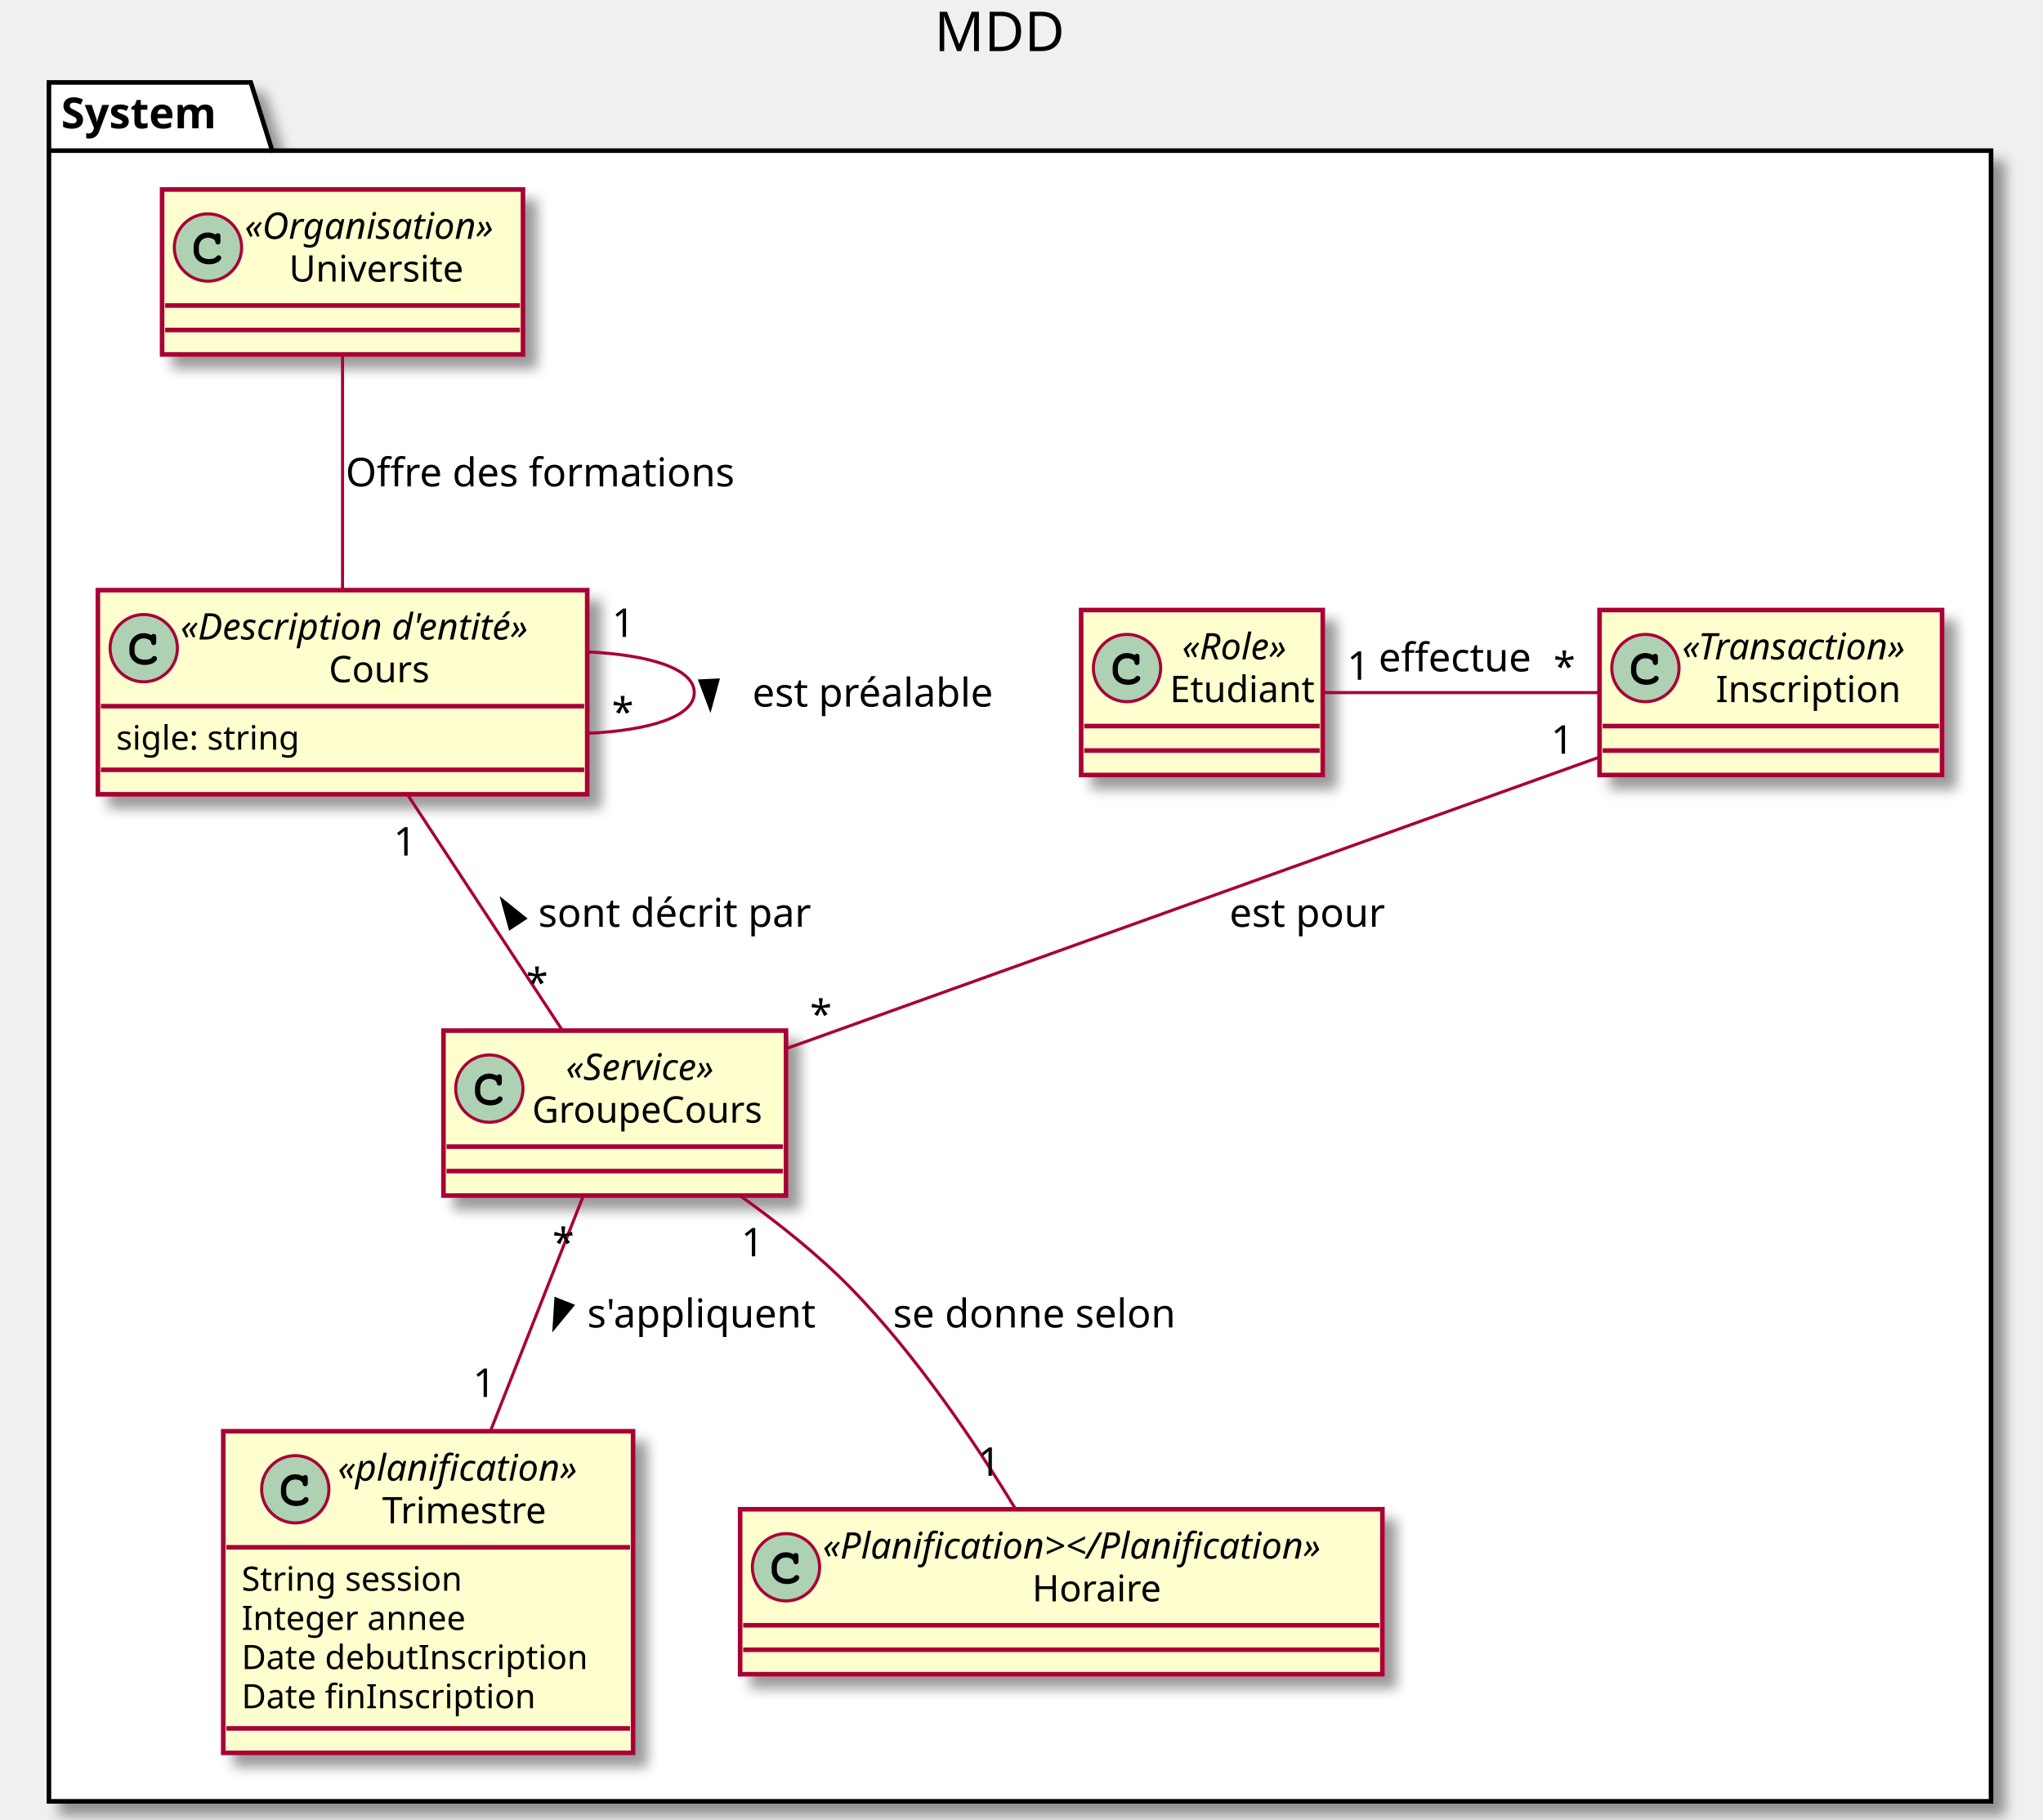
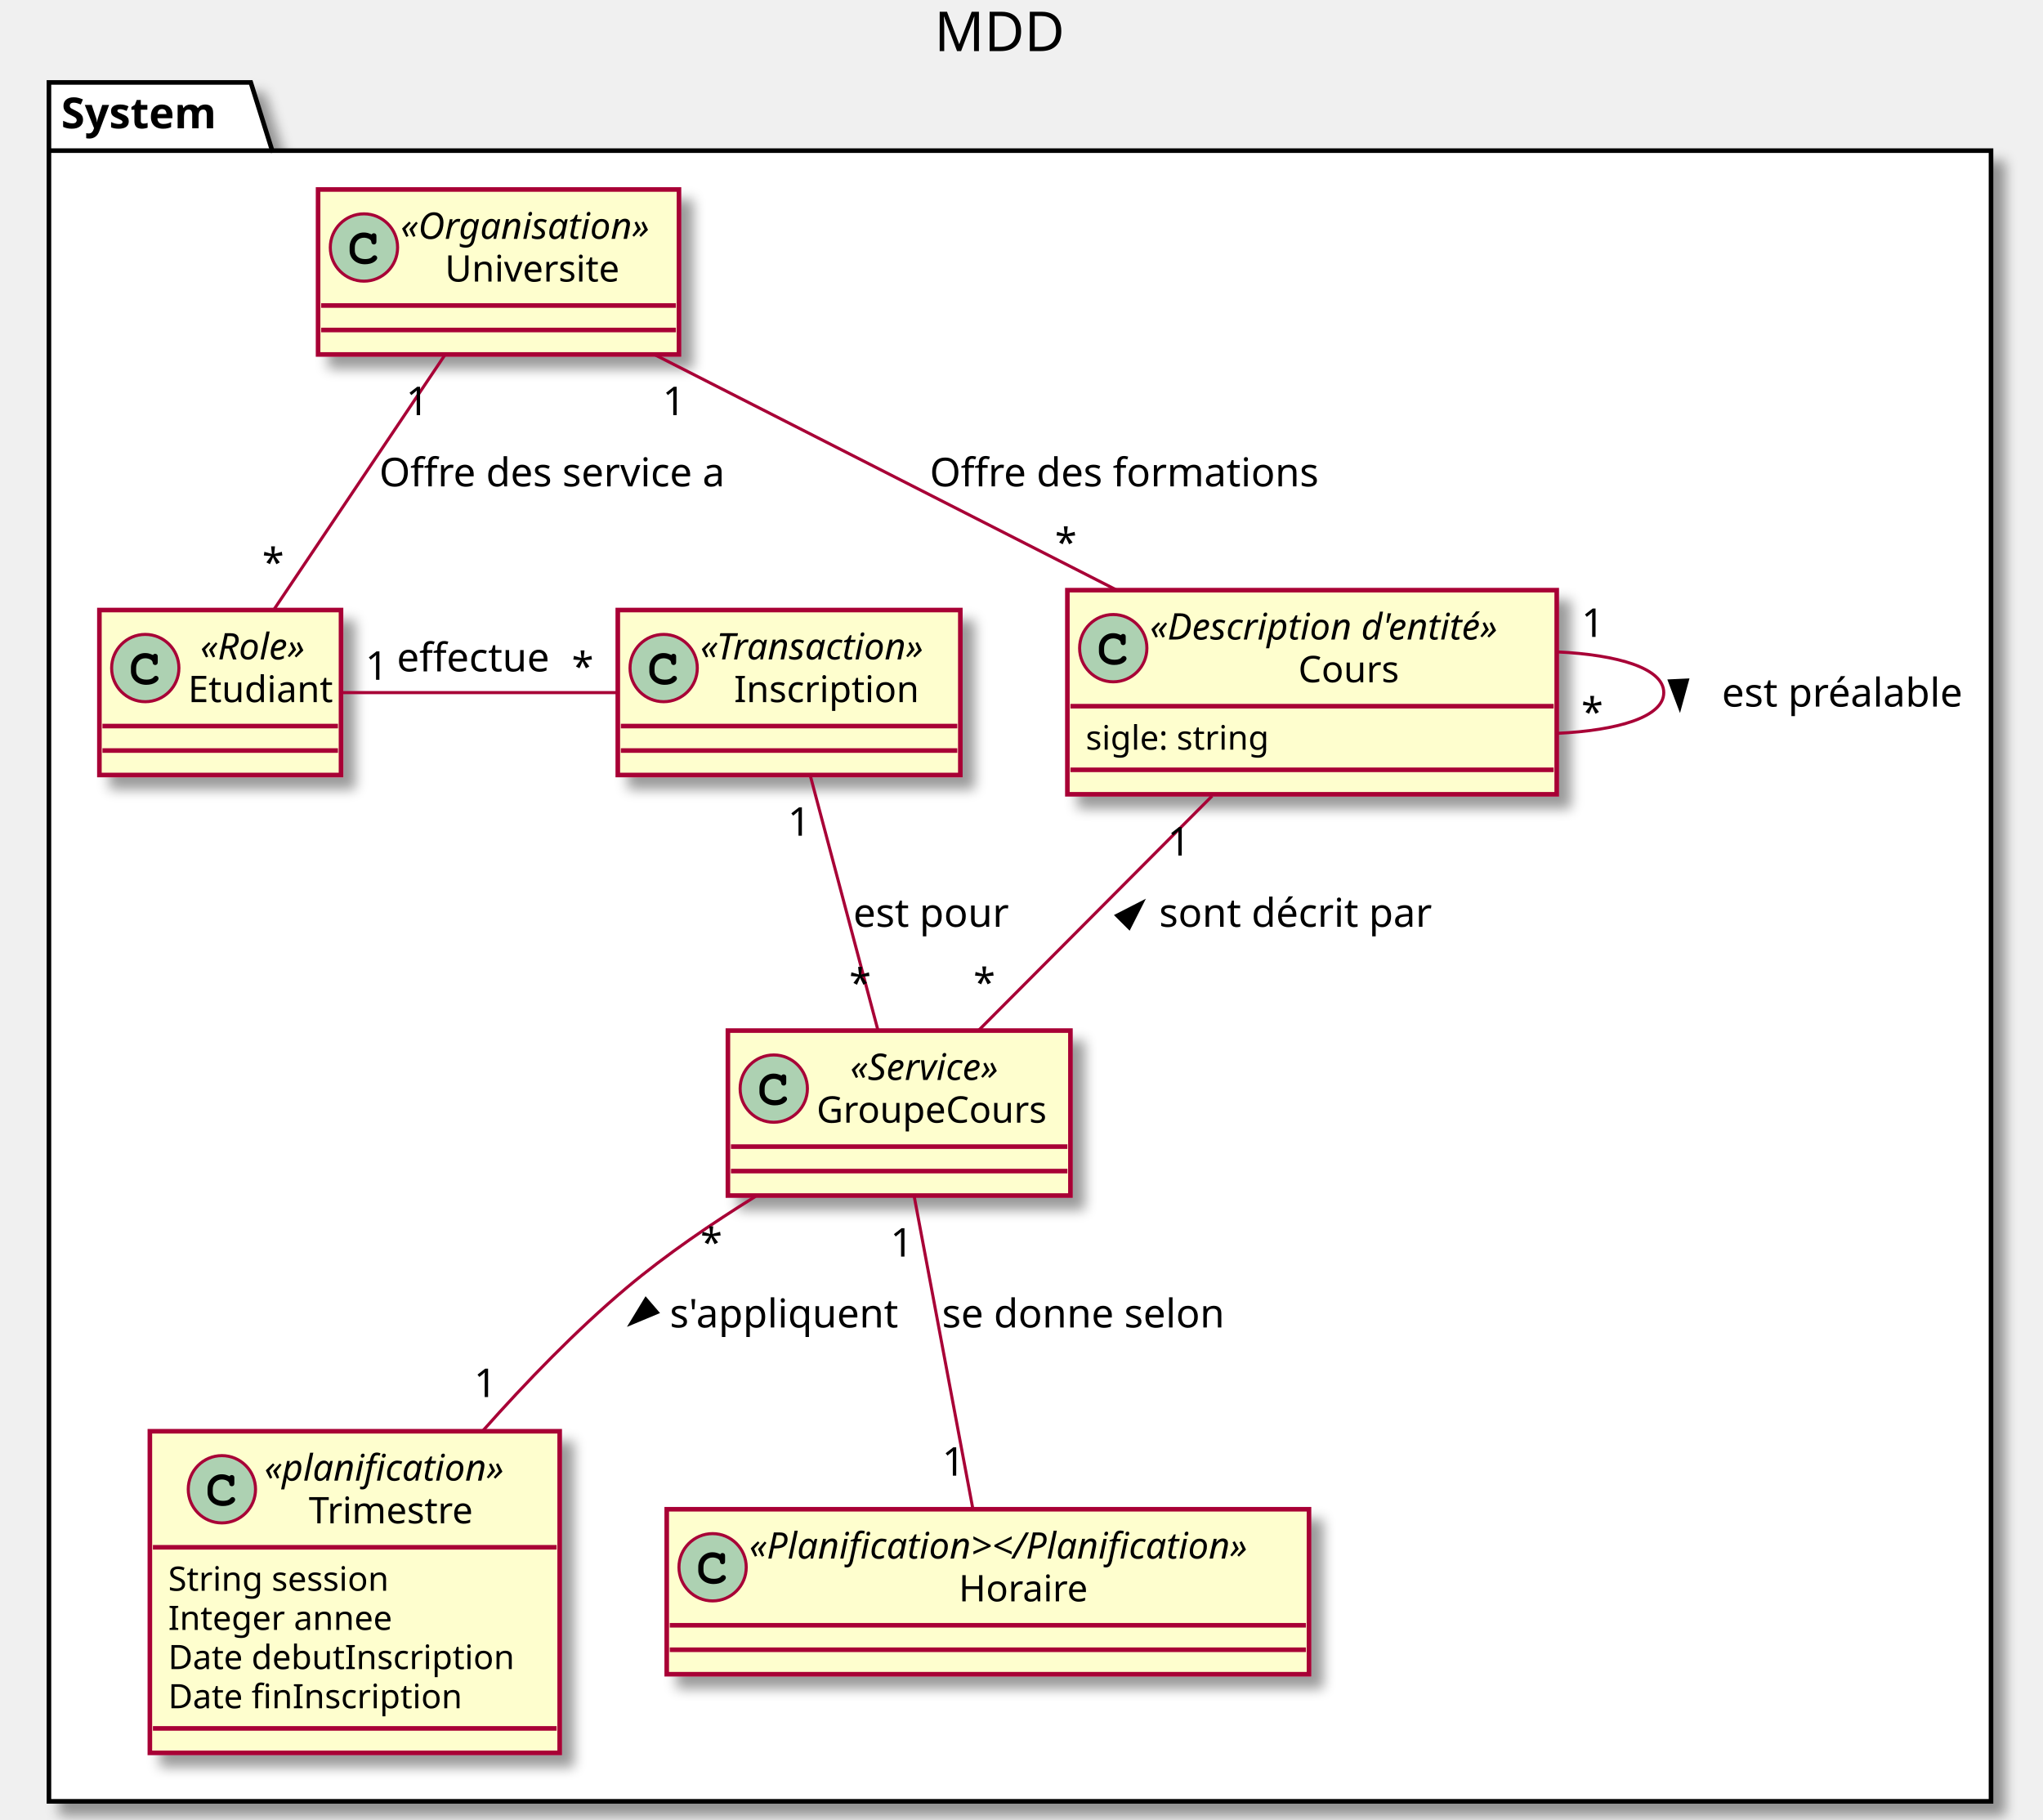
<svg xmlns="http://www.w3.org/2000/svg" contentScriptType="application/ecmascript" contentStyleType="text/css" height="595px" preserveAspectRatio="none" style="width:668px;height:595px;background:#FFFFFF;" version="1.1" viewBox="0 0 668 595" width="668px" zoomAndPan="magnify">
  <defs>
-     <filter height="300%" id="fgzorepagahg9" width="300%" x="-1" y="-1">
+     <filter height="300%" id="f189spph2cynio" width="300%" x="-1" y="-1">
      <feGaussianBlur result="blurOut" stdDeviation="2.0" />
      <feColorMatrix in="blurOut" result="blurOut2" type="matrix" values="0 0 0 0 0 0 0 0 0 0 0 0 0 0 0 0 0 0 .4 0" />
      <feOffset dx="4.0" dy="4.0" in="blurOut2" result="blurOut3" />
      <feBlend in="SourceGraphic" in2="blurOut3" mode="normal" />
    </filter>
  </defs>
  <g>
    <text fill="#000000" font-family="sans-serif" font-size="18" lengthAdjust="spacing" textLength="44" x="305.5" y="16.708">MDD</text>
-     <polygon fill="#FFFFFF" filter="url(#fgzorepagahg9)" points="16,26.953,82,26.953,89,49.25,651,49.25,651,588.953,16,588.953,16,26.953" style="stroke:#000000;stroke-width:1.5;" />
+     <polygon fill="#FFFFFF" filter="url(#f189spph2cynio)" points="16,26.953,82,26.953,89,49.25,651,49.25,651,588.953,16,588.953,16,26.953" style="stroke:#000000;stroke-width:1.5;" />
    <line style="stroke:#000000;stroke-width:1.5;" x1="16" x2="89" y1="49.25" y2="49.25" />
    <text fill="#000000" font-family="sans-serif" font-size="14" font-weight="bold" lengthAdjust="spacing" textLength="60" x="20" y="41.948">System</text>
-     <rect codeLine="6" fill="#FEFECE" filter="url(#fgzorepagahg9)" height="53.938" id="Universite" style="stroke:#A80036;stroke-width:1.5;" width="118" x="53" y="61.953" />
-     <ellipse cx="68" cy="80.922" fill="#ADD1B2" rx="11" ry="11" style="stroke:#A80036;stroke-width:1.0;" />
-     <path d="M70.344,76.594 C69.406,76.156 68.812,76.016 67.938,76.016 C65.312,76.016 63.312,78.094 63.312,80.812 L63.312,81.938 C63.312,84.516 65.422,86.406 68.312,86.406 C69.531,86.406 70.688,86.109 71.438,85.562 C72.016,85.156 72.344,84.703 72.344,84.312 C72.344,83.859 71.953,83.469 71.484,83.469 C71.266,83.469 71.062,83.547 70.875,83.734 C70.422,84.219 70.422,84.219 70.234,84.312 C69.812,84.578 69.125,84.703 68.359,84.703 C66.312,84.703 65.016,83.609 65.016,81.906 L65.016,80.812 C65.016,79.031 66.266,77.719 68,77.719 C68.578,77.719 69.188,77.875 69.656,78.125 C70.141,78.406 70.312,78.625 70.406,79.031 C70.469,79.438 70.5,79.562 70.641,79.688 C70.781,79.828 71.016,79.938 71.234,79.938 C71.5,79.938 71.766,79.797 71.938,79.578 C72.047,79.422 72.078,79.234 72.078,78.812 L72.078,77.391 C72.078,76.953 72.062,76.828 71.969,76.672 C71.812,76.406 71.531,76.266 71.234,76.266 C70.938,76.266 70.734,76.359 70.516,76.672 L70.344,76.594 Z " fill="#000000" />
-     <text fill="#000000" font-family="sans-serif" font-size="12" font-style="italic" lengthAdjust="spacing" textLength="90" x="80" y="78.092">«Organisation»</text>
-     <text fill="#000000" font-family="sans-serif" font-size="12" lengthAdjust="spacing" textLength="61" x="94.5" y="92.061">Universite</text>
-     <line style="stroke:#A80036;stroke-width:1.5;" x1="54" x2="170" y1="99.891" y2="99.891" />
-     <line style="stroke:#A80036;stroke-width:1.5;" x1="54" x2="170" y1="107.891" y2="107.891" />
-     <rect codeLine="7" fill="#FEFECE" filter="url(#fgzorepagahg9)" height="53.938" id="Etudiant" style="stroke:#A80036;stroke-width:1.5;" width="79" x="353.5" y="199.453" />
-     <ellipse cx="368.5" cy="218.422" fill="#ADD1B2" rx="11" ry="11" style="stroke:#A80036;stroke-width:1.0;" />
-     <path d="M370.844,214.094 C369.906,213.656 369.312,213.516 368.438,213.516 C365.812,213.516 363.812,215.594 363.812,218.312 L363.812,219.438 C363.812,222.016 365.922,223.906 368.812,223.906 C370.031,223.906 371.188,223.609 371.938,223.062 C372.516,222.656 372.844,222.203 372.844,221.812 C372.844,221.359 372.453,220.969 371.984,220.969 C371.766,220.969 371.562,221.047 371.375,221.234 C370.922,221.719 370.922,221.719 370.734,221.812 C370.312,222.078 369.625,222.203 368.859,222.203 C366.812,222.203 365.516,221.109 365.516,219.406 L365.516,218.312 C365.516,216.531 366.766,215.219 368.5,215.219 C369.078,215.219 369.688,215.375 370.156,215.625 C370.641,215.906 370.812,216.125 370.906,216.531 C370.969,216.938 371,217.062 371.141,217.188 C371.281,217.328 371.516,217.438 371.734,217.438 C372,217.438 372.266,217.297 372.438,217.078 C372.547,216.922 372.578,216.734 372.578,216.312 L372.578,214.891 C372.578,214.453 372.562,214.328 372.469,214.172 C372.312,213.906 372.031,213.766 371.734,213.766 C371.438,213.766 371.234,213.859 371.016,214.172 L370.844,214.094 Z " fill="#000000" />
-     <text fill="#000000" font-family="sans-serif" font-size="12" font-style="italic" lengthAdjust="spacing" textLength="39" x="386.5" y="215.592">«Role»</text>
-     <text fill="#000000" font-family="sans-serif" font-size="12" lengthAdjust="spacing" textLength="47" x="382.5" y="229.56">Etudiant</text>
-     <line style="stroke:#A80036;stroke-width:1.5;" x1="354.5" x2="431.5" y1="237.391" y2="237.391" />
-     <line style="stroke:#A80036;stroke-width:1.5;" x1="354.5" x2="431.5" y1="245.391" y2="245.391" />
-     <rect codeLine="8" fill="#FEFECE" filter="url(#fgzorepagahg9)" height="53.938" id="Inscription" style="stroke:#A80036;stroke-width:1.5;" width="112" x="523" y="199.453" />
-     <ellipse cx="538" cy="218.422" fill="#ADD1B2" rx="11" ry="11" style="stroke:#A80036;stroke-width:1.0;" />
-     <path d="M540.344,214.094 C539.406,213.656 538.812,213.516 537.938,213.516 C535.312,213.516 533.312,215.594 533.312,218.312 L533.312,219.438 C533.312,222.016 535.422,223.906 538.312,223.906 C539.531,223.906 540.688,223.609 541.438,223.062 C542.016,222.656 542.344,222.203 542.344,221.812 C542.344,221.359 541.953,220.969 541.484,220.969 C541.266,220.969 541.062,221.047 540.875,221.234 C540.422,221.719 540.422,221.719 540.234,221.812 C539.812,222.078 539.125,222.203 538.359,222.203 C536.312,222.203 535.016,221.109 535.016,219.406 L535.016,218.312 C535.016,216.531 536.266,215.219 538,215.219 C538.578,215.219 539.188,215.375 539.656,215.625 C540.141,215.906 540.312,216.125 540.406,216.531 C540.469,216.938 540.5,217.062 540.641,217.188 C540.781,217.328 541.016,217.438 541.234,217.438 C541.5,217.438 541.766,217.297 541.938,217.078 C542.047,216.922 542.078,216.734 542.078,216.312 L542.078,214.891 C542.078,214.453 542.062,214.328 541.969,214.172 C541.812,213.906 541.531,213.766 541.234,213.766 C540.938,213.766 540.734,213.859 540.516,214.172 L540.344,214.094 Z " fill="#000000" />
-     <text fill="#000000" font-family="sans-serif" font-size="12" font-style="italic" lengthAdjust="spacing" textLength="84" x="550" y="215.592">«Transaction»</text>
-     <text fill="#000000" font-family="sans-serif" font-size="12" lengthAdjust="spacing" textLength="62" x="561" y="229.56">Inscription</text>
-     <line style="stroke:#A80036;stroke-width:1.5;" x1="524" x2="634" y1="237.391" y2="237.391" />
-     <line style="stroke:#A80036;stroke-width:1.5;" x1="524" x2="634" y1="245.391" y2="245.391" />
-     <rect codeLine="9" fill="#FEFECE" filter="url(#fgzorepagahg9)" height="66.742" id="Cours" style="stroke:#A80036;stroke-width:1.5;" width="160" x="32" y="192.953" />
-     <ellipse cx="47" cy="211.922" fill="#ADD1B2" rx="11" ry="11" style="stroke:#A80036;stroke-width:1.0;" />
-     <path d="M49.344,207.594 C48.406,207.156 47.812,207.016 46.938,207.016 C44.312,207.016 42.312,209.094 42.312,211.812 L42.312,212.938 C42.312,215.516 44.422,217.406 47.312,217.406 C48.531,217.406 49.688,217.109 50.438,216.562 C51.016,216.156 51.344,215.703 51.344,215.312 C51.344,214.859 50.953,214.469 50.484,214.469 C50.266,214.469 50.062,214.547 49.875,214.734 C49.422,215.219 49.422,215.219 49.234,215.312 C48.812,215.578 48.125,215.703 47.359,215.703 C45.312,215.703 44.016,214.609 44.016,212.906 L44.016,211.812 C44.016,210.031 45.266,208.719 47,208.719 C47.578,208.719 48.188,208.875 48.656,209.125 C49.141,209.406 49.312,209.625 49.406,210.031 C49.469,210.438 49.5,210.562 49.641,210.688 C49.781,210.828 50.016,210.938 50.234,210.938 C50.5,210.938 50.766,210.797 50.938,210.578 C51.047,210.422 51.078,210.234 51.078,209.812 L51.078,208.391 C51.078,207.953 51.062,207.828 50.969,207.672 C50.812,207.406 50.531,207.266 50.234,207.266 C49.938,207.266 49.734,207.359 49.516,207.672 L49.344,207.594 Z " fill="#000000" />
-     <text fill="#000000" font-family="sans-serif" font-size="12" font-style="italic" lengthAdjust="spacing" textLength="132" x="59" y="209.092">«Description d'entité»</text>
-     <text fill="#000000" font-family="sans-serif" font-size="12" lengthAdjust="spacing" textLength="35" x="107.5" y="223.06">Cours</text>
-     <line style="stroke:#A80036;stroke-width:1.5;" x1="33" x2="191" y1="230.891" y2="230.891" />
-     <text fill="#000000" font-family="sans-serif" font-size="11" lengthAdjust="spacing" textLength="65" x="38" y="245.101">sigle: string</text>
-     <line style="stroke:#A80036;stroke-width:1.5;" x1="33" x2="191" y1="251.695" y2="251.695" />
-     <rect codeLine="12" fill="#FEFECE" filter="url(#fgzorepagahg9)" height="105.156" id="Trimestre" style="stroke:#A80036;stroke-width:1.5;" width="134" x="73" y="467.953" />
-     <ellipse cx="96.55" cy="486.922" fill="#ADD1B2" rx="11" ry="11" style="stroke:#A80036;stroke-width:1.0;" />
-     <path d="M98.894,482.594 C97.956,482.156 97.362,482.016 96.487,482.016 C93.862,482.016 91.862,484.094 91.862,486.812 L91.862,487.938 C91.862,490.516 93.972,492.406 96.862,492.406 C98.081,492.406 99.237,492.109 99.987,491.562 C100.566,491.156 100.894,490.703 100.894,490.312 C100.894,489.859 100.503,489.469 100.034,489.469 C99.816,489.469 99.612,489.547 99.425,489.734 C98.972,490.219 98.972,490.219 98.784,490.312 C98.362,490.578 97.675,490.703 96.909,490.703 C94.862,490.703 93.566,489.609 93.566,487.906 L93.566,486.812 C93.566,485.031 94.816,483.719 96.55,483.719 C97.128,483.719 97.737,483.875 98.206,484.125 C98.691,484.406 98.862,484.625 98.956,485.031 C99.019,485.438 99.05,485.562 99.191,485.688 C99.331,485.828 99.566,485.938 99.784,485.938 C100.05,485.938 100.316,485.797 100.487,485.578 C100.597,485.422 100.628,485.234 100.628,484.812 L100.628,483.391 C100.628,482.953 100.612,482.828 100.519,482.672 C100.362,482.406 100.081,482.266 99.784,482.266 C99.487,482.266 99.284,482.359 99.066,482.672 L98.894,482.594 Z " fill="#000000" />
-     <text fill="#000000" font-family="sans-serif" font-size="12" font-style="italic" lengthAdjust="spacing" textLength="87" x="110.45" y="484.092">«planification»</text>
-     <text fill="#000000" font-family="sans-serif" font-size="12" lengthAdjust="spacing" textLength="58" x="124.95" y="498.06">Trimestre</text>
-     <line style="stroke:#A80036;stroke-width:1.5;" x1="74" x2="206" y1="505.891" y2="505.891" />
-     <text fill="#000000" font-family="sans-serif" font-size="11" lengthAdjust="spacing" textLength="80" x="79" y="520.101">String session</text>
-     <text fill="#000000" font-family="sans-serif" font-size="11" lengthAdjust="spacing" textLength="82" x="79" y="532.906">Integer annee</text>
-     <text fill="#000000" font-family="sans-serif" font-size="11" lengthAdjust="spacing" textLength="122" x="79" y="545.71">Date debutInscription</text>
-     <text fill="#000000" font-family="sans-serif" font-size="11" lengthAdjust="spacing" textLength="103" x="79" y="558.515">Date finInscription</text>
-     <line style="stroke:#A80036;stroke-width:1.5;" x1="74" x2="206" y1="565.109" y2="565.109" />
-     <rect codeLine="18" fill="#FEFECE" filter="url(#fgzorepagahg9)" height="53.938" id="GroupeCours" style="stroke:#A80036;stroke-width:1.5;" width="112" x="145" y="336.953" />
-     <ellipse cx="160" cy="355.922" fill="#ADD1B2" rx="11" ry="11" style="stroke:#A80036;stroke-width:1.0;" />
-     <path d="M162.344,351.594 C161.406,351.156 160.812,351.016 159.938,351.016 C157.312,351.016 155.312,353.094 155.312,355.812 L155.312,356.938 C155.312,359.516 157.422,361.406 160.312,361.406 C161.531,361.406 162.688,361.109 163.438,360.562 C164.016,360.156 164.344,359.703 164.344,359.312 C164.344,358.859 163.953,358.469 163.484,358.469 C163.266,358.469 163.062,358.547 162.875,358.734 C162.422,359.219 162.422,359.219 162.234,359.312 C161.812,359.578 161.125,359.703 160.359,359.703 C158.312,359.703 157.016,358.609 157.016,356.906 L157.016,355.812 C157.016,354.031 158.266,352.719 160,352.719 C160.578,352.719 161.188,352.875 161.656,353.125 C162.141,353.406 162.312,353.625 162.406,354.031 C162.469,354.438 162.5,354.562 162.641,354.688 C162.781,354.828 163.016,354.938 163.234,354.938 C163.5,354.938 163.766,354.797 163.938,354.578 C164.047,354.422 164.078,354.234 164.078,353.812 L164.078,352.391 C164.078,351.953 164.062,351.828 163.969,351.672 C163.812,351.406 163.531,351.266 163.234,351.266 C162.938,351.266 162.734,351.359 162.516,351.672 L162.344,351.594 Z " fill="#000000" />
-     <text fill="#000000" font-family="sans-serif" font-size="12" font-style="italic" lengthAdjust="spacing" textLength="58" x="185" y="353.092">«Service»</text>
-     <text fill="#000000" font-family="sans-serif" font-size="12" lengthAdjust="spacing" textLength="80" x="174" y="367.06">GroupeCours</text>
-     <line style="stroke:#A80036;stroke-width:1.5;" x1="146" x2="256" y1="374.891" y2="374.891" />
-     <line style="stroke:#A80036;stroke-width:1.5;" x1="146" x2="256" y1="382.891" y2="382.891" />
-     <rect codeLine="19" fill="#FEFECE" filter="url(#fgzorepagahg9)" height="53.938" id="Horaire" style="stroke:#A80036;stroke-width:1.5;" width="210" x="242" y="493.453" />
-     <ellipse cx="257" cy="512.422" fill="#ADD1B2" rx="11" ry="11" style="stroke:#A80036;stroke-width:1.0;" />
-     <path d="M259.344,508.094 C258.406,507.656 257.812,507.516 256.938,507.516 C254.312,507.516 252.312,509.594 252.312,512.312 L252.312,513.438 C252.312,516.016 254.422,517.906 257.312,517.906 C258.531,517.906 259.688,517.609 260.438,517.062 C261.016,516.656 261.344,516.203 261.344,515.812 C261.344,515.359 260.953,514.969 260.484,514.969 C260.266,514.969 260.062,515.047 259.875,515.234 C259.422,515.719 259.422,515.719 259.234,515.812 C258.812,516.078 258.125,516.203 257.359,516.203 C255.312,516.203 254.016,515.109 254.016,513.406 L254.016,512.312 C254.016,510.531 255.266,509.219 257,509.219 C257.578,509.219 258.188,509.375 258.656,509.625 C259.141,509.906 259.312,510.125 259.406,510.531 C259.469,510.938 259.5,511.062 259.641,511.188 C259.781,511.328 260.016,511.438 260.234,511.438 C260.5,511.438 260.766,511.297 260.938,511.078 C261.047,510.922 261.078,510.734 261.078,510.312 L261.078,508.891 C261.078,508.453 261.062,508.328 260.969,508.172 C260.812,507.906 260.531,507.766 260.234,507.766 C259.938,507.766 259.734,507.859 259.516,508.172 L259.344,508.094 Z " fill="#000000" />
-     <text fill="#000000" font-family="sans-serif" font-size="12" font-style="italic" lengthAdjust="spacing" textLength="182" x="269" y="509.592">«Planification&gt;&lt;/Planification»</text>
-     <text fill="#000000" font-family="sans-serif" font-size="12" lengthAdjust="spacing" textLength="45" x="337.5" y="523.561">Horaire</text>
-     <line style="stroke:#A80036;stroke-width:1.5;" x1="243" x2="451" y1="531.391" y2="531.391" />
-     <line style="stroke:#A80036;stroke-width:1.5;" x1="243" x2="451" y1="539.391" y2="539.391" />
-     <path codeLine="20" d="M112,116.079 C112,137.919 112,169.183 112,192.695 " fill="none" id="Universite-Cours" style="stroke:#A80036;stroke-width:1.0;" />
-     <text fill="#000000" font-family="sans-serif" font-size="13" lengthAdjust="spacing" textLength="134" x="113" y="159.02">Offre des formations</text>
-     <path codeLine="21" d="M432.902,226.453 C459.161,226.453 493.913,226.453 522.936,226.453 " fill="none" id="Etudiant-Inscription" style="stroke:#A80036;stroke-width:1.0;" />
-     <text fill="#000000" font-family="sans-serif" font-size="13" lengthAdjust="spacing" textLength="54" x="450.75" y="219.52">effectue</text>
-     <text fill="#000000" font-family="sans-serif" font-size="13" lengthAdjust="spacing" textLength="8" x="440.448" y="222.248">1</text>
-     <text fill="#000000" font-family="sans-serif" font-size="13" lengthAdjust="spacing" textLength="7" x="507.932" y="222.525">*</text>
-     <path codeLine="22" d="M522.818,247.592 C451.35,273.211 328.649,317.195 257.182,342.814 " fill="none" id="Inscription-GroupeCours" style="stroke:#A80036;stroke-width:1.0;" />
-     <text fill="#000000" font-family="sans-serif" font-size="13" lengthAdjust="spacing" textLength="53" x="402" y="303.02">est pour</text>
-     <text fill="#000000" font-family="sans-serif" font-size="13" lengthAdjust="spacing" textLength="8" x="507.107" y="246.419">1</text>
-     <text fill="#000000" font-family="sans-serif" font-size="13" lengthAdjust="spacing" textLength="7" x="264.829" y="336.224">*</text>
-     <path codeLine="23" d="M133.544,260.254 C148.978,283.751 169.484,314.971 183.82,336.797 " fill="none" id="Cours-GroupeCours" style="stroke:#A80036;stroke-width:1.0;" />
-     <polygon fill="#000000" points="164.255,294.34,166.764,303.514,171.677,300.287,164.255,294.34" style="stroke:#000000;stroke-width:1.0;" />
-     <text fill="#000000" font-family="sans-serif" font-size="13" lengthAdjust="spacing" textLength="93" x="176" y="303.02">sont décrit par</text>
-     <text fill="#000000" font-family="sans-serif" font-size="13" lengthAdjust="spacing" textLength="8" x="128.669" y="279.713">1</text>
-     <text fill="#000000" font-family="sans-serif" font-size="13" lengthAdjust="spacing" textLength="7" x="172.038" y="325.872">*</text>
-     <path codeLine="24" d="M242.193,391.098 C254.401,399.822 267.343,410.105 278,420.953 C299.656,442.996 319.334,472.473 332.083,493.422 " fill="none" id="GroupeCours-Horaire" style="stroke:#A80036;stroke-width:1.0;" />
-     <text fill="#000000" font-family="sans-serif" font-size="13" lengthAdjust="spacing" textLength="97" x="292" y="434.02">se donne selon</text>
-     <text fill="#000000" font-family="sans-serif" font-size="13" lengthAdjust="spacing" textLength="8" x="242.329" y="410.765">1</text>
-     <text fill="#000000" font-family="sans-serif" font-size="13" lengthAdjust="spacing" textLength="8" x="319.708" y="482.526">1</text>
-     <path codeLine="25" d="M190.652,391.162 C182.392,412.082 170.563,442.043 160.413,467.75 " fill="none" id="GroupeCours-Trimestre" style="stroke:#A80036;stroke-width:1.0;" />
-     <polygon fill="#000000" points="181.164,434.17,187.219,426.836,181.752,424.678,181.164,434.17" style="stroke:#000000;stroke-width:1.0;" />
-     <text fill="#000000" font-family="sans-serif" font-size="13" lengthAdjust="spacing" textLength="77" x="192" y="434.02">s'appliquent</text>
-     <text fill="#000000" font-family="sans-serif" font-size="13" lengthAdjust="spacing" textLength="7" x="180.623" y="410.843">*</text>
-     <text fill="#000000" font-family="sans-serif" font-size="13" lengthAdjust="spacing" textLength="8" x="154.619" y="456.726">1</text>
-     <path codeLine="26" d="M192.077,213.138 C212.062,214.069 227,218.508 227,226.453 C227,234.398 212.062,238.837 192.077,239.768 " fill="none" id="Cours-Cours" style="stroke:#A80036;stroke-width:1.0;" />
-     <polygon fill="#000000" points="232.233,231.514,234.748,222.342,228.876,222.616,232.233,231.514" style="stroke:#000000;stroke-width:1.0;" />
-     <text fill="#000000" font-family="sans-serif" font-size="13" lengthAdjust="spacing" textLength="83" x="246" y="231.02">est préalable</text>
-     <text fill="#000000" font-family="sans-serif" font-size="13" lengthAdjust="spacing" textLength="8" x="200.091" y="208.24">1</text>
-     <text fill="#000000" font-family="sans-serif" font-size="13" lengthAdjust="spacing" textLength="7" x="200.043" y="237.408">*</text>
+     <rect codeLine="6" fill="#FEFECE" filter="url(#f189spph2cynio)" height="53.938" id="Universite" style="stroke:#A80036;stroke-width:1.5;" width="118" x="104" y="61.953" />
+     <ellipse cx="119" cy="80.922" fill="#ADD1B2" rx="11" ry="11" style="stroke:#A80036;stroke-width:1.0;" />
+     <path d="M121.344,76.594 C120.406,76.156 119.812,76.016 118.938,76.016 C116.312,76.016 114.312,78.094 114.312,80.812 L114.312,81.938 C114.312,84.516 116.422,86.406 119.312,86.406 C120.531,86.406 121.688,86.109 122.438,85.562 C123.016,85.156 123.344,84.703 123.344,84.312 C123.344,83.859 122.953,83.469 122.484,83.469 C122.266,83.469 122.062,83.547 121.875,83.734 C121.422,84.219 121.422,84.219 121.234,84.312 C120.812,84.578 120.125,84.703 119.359,84.703 C117.312,84.703 116.016,83.609 116.016,81.906 L116.016,80.812 C116.016,79.031 117.266,77.719 119,77.719 C119.578,77.719 120.188,77.875 120.656,78.125 C121.141,78.406 121.312,78.625 121.406,79.031 C121.469,79.438 121.5,79.562 121.641,79.688 C121.781,79.828 122.016,79.938 122.234,79.938 C122.5,79.938 122.766,79.797 122.938,79.578 C123.047,79.422 123.078,79.234 123.078,78.812 L123.078,77.391 C123.078,76.953 123.062,76.828 122.969,76.672 C122.812,76.406 122.531,76.266 122.234,76.266 C121.938,76.266 121.734,76.359 121.516,76.672 L121.344,76.594 Z " fill="#000000" />
+     <text fill="#000000" font-family="sans-serif" font-size="12" font-style="italic" lengthAdjust="spacing" textLength="90" x="131" y="78.092">«Organisation»</text>
+     <text fill="#000000" font-family="sans-serif" font-size="12" lengthAdjust="spacing" textLength="61" x="145.5" y="92.061">Universite</text>
+     <line style="stroke:#A80036;stroke-width:1.5;" x1="105" x2="221" y1="99.891" y2="99.891" />
+     <line style="stroke:#A80036;stroke-width:1.5;" x1="105" x2="221" y1="107.891" y2="107.891" />
+     <rect codeLine="7" fill="#FEFECE" filter="url(#f189spph2cynio)" height="53.938" id="Etudiant" style="stroke:#A80036;stroke-width:1.5;" width="79" x="32.5" y="199.453" />
+     <ellipse cx="47.5" cy="218.422" fill="#ADD1B2" rx="11" ry="11" style="stroke:#A80036;stroke-width:1.0;" />
+     <path d="M49.844,214.094 C48.906,213.656 48.312,213.516 47.438,213.516 C44.812,213.516 42.812,215.594 42.812,218.312 L42.812,219.438 C42.812,222.016 44.922,223.906 47.812,223.906 C49.031,223.906 50.188,223.609 50.938,223.062 C51.516,222.656 51.844,222.203 51.844,221.812 C51.844,221.359 51.453,220.969 50.984,220.969 C50.766,220.969 50.562,221.047 50.375,221.234 C49.922,221.719 49.922,221.719 49.734,221.812 C49.312,222.078 48.625,222.203 47.859,222.203 C45.812,222.203 44.516,221.109 44.516,219.406 L44.516,218.312 C44.516,216.531 45.766,215.219 47.5,215.219 C48.078,215.219 48.688,215.375 49.156,215.625 C49.641,215.906 49.812,216.125 49.906,216.531 C49.969,216.938 50,217.062 50.141,217.188 C50.281,217.328 50.516,217.438 50.734,217.438 C51,217.438 51.266,217.297 51.438,217.078 C51.547,216.922 51.578,216.734 51.578,216.312 L51.578,214.891 C51.578,214.453 51.562,214.328 51.469,214.172 C51.312,213.906 51.031,213.766 50.734,213.766 C50.438,213.766 50.234,213.859 50.016,214.172 L49.844,214.094 Z " fill="#000000" />
+     <text fill="#000000" font-family="sans-serif" font-size="12" font-style="italic" lengthAdjust="spacing" textLength="39" x="65.5" y="215.592">«Role»</text>
+     <text fill="#000000" font-family="sans-serif" font-size="12" lengthAdjust="spacing" textLength="47" x="61.5" y="229.56">Etudiant</text>
+     <line style="stroke:#A80036;stroke-width:1.5;" x1="33.5" x2="110.5" y1="237.391" y2="237.391" />
+     <line style="stroke:#A80036;stroke-width:1.5;" x1="33.5" x2="110.5" y1="245.391" y2="245.391" />
+     <rect codeLine="8" fill="#FEFECE" filter="url(#f189spph2cynio)" height="53.938" id="Inscription" style="stroke:#A80036;stroke-width:1.5;" width="112" x="202" y="199.453" />
+     <ellipse cx="217" cy="218.422" fill="#ADD1B2" rx="11" ry="11" style="stroke:#A80036;stroke-width:1.0;" />
+     <path d="M219.344,214.094 C218.406,213.656 217.812,213.516 216.938,213.516 C214.312,213.516 212.312,215.594 212.312,218.312 L212.312,219.438 C212.312,222.016 214.422,223.906 217.312,223.906 C218.531,223.906 219.688,223.609 220.438,223.062 C221.016,222.656 221.344,222.203 221.344,221.812 C221.344,221.359 220.953,220.969 220.484,220.969 C220.266,220.969 220.062,221.047 219.875,221.234 C219.422,221.719 219.422,221.719 219.234,221.812 C218.812,222.078 218.125,222.203 217.359,222.203 C215.312,222.203 214.016,221.109 214.016,219.406 L214.016,218.312 C214.016,216.531 215.266,215.219 217,215.219 C217.578,215.219 218.188,215.375 218.656,215.625 C219.141,215.906 219.312,216.125 219.406,216.531 C219.469,216.938 219.5,217.062 219.641,217.188 C219.781,217.328 220.016,217.438 220.234,217.438 C220.5,217.438 220.766,217.297 220.938,217.078 C221.047,216.922 221.078,216.734 221.078,216.312 L221.078,214.891 C221.078,214.453 221.062,214.328 220.969,214.172 C220.812,213.906 220.531,213.766 220.234,213.766 C219.938,213.766 219.734,213.859 219.516,214.172 L219.344,214.094 Z " fill="#000000" />
+     <text fill="#000000" font-family="sans-serif" font-size="12" font-style="italic" lengthAdjust="spacing" textLength="84" x="229" y="215.592">«Transaction»</text>
+     <text fill="#000000" font-family="sans-serif" font-size="12" lengthAdjust="spacing" textLength="62" x="240" y="229.56">Inscription</text>
+     <line style="stroke:#A80036;stroke-width:1.5;" x1="203" x2="313" y1="237.391" y2="237.391" />
+     <line style="stroke:#A80036;stroke-width:1.5;" x1="203" x2="313" y1="245.391" y2="245.391" />
+     <rect codeLine="9" fill="#FEFECE" filter="url(#f189spph2cynio)" height="66.742" id="Cours" style="stroke:#A80036;stroke-width:1.5;" width="160" x="349" y="192.953" />
+     <ellipse cx="364" cy="211.922" fill="#ADD1B2" rx="11" ry="11" style="stroke:#A80036;stroke-width:1.0;" />
+     <path d="M366.344,207.594 C365.406,207.156 364.812,207.016 363.938,207.016 C361.312,207.016 359.312,209.094 359.312,211.812 L359.312,212.938 C359.312,215.516 361.422,217.406 364.312,217.406 C365.531,217.406 366.688,217.109 367.438,216.562 C368.016,216.156 368.344,215.703 368.344,215.312 C368.344,214.859 367.953,214.469 367.484,214.469 C367.266,214.469 367.062,214.547 366.875,214.734 C366.422,215.219 366.422,215.219 366.234,215.312 C365.812,215.578 365.125,215.703 364.359,215.703 C362.312,215.703 361.016,214.609 361.016,212.906 L361.016,211.812 C361.016,210.031 362.266,208.719 364,208.719 C364.578,208.719 365.188,208.875 365.656,209.125 C366.141,209.406 366.312,209.625 366.406,210.031 C366.469,210.438 366.5,210.562 366.641,210.688 C366.781,210.828 367.016,210.938 367.234,210.938 C367.5,210.938 367.766,210.797 367.938,210.578 C368.047,210.422 368.078,210.234 368.078,209.812 L368.078,208.391 C368.078,207.953 368.062,207.828 367.969,207.672 C367.812,207.406 367.531,207.266 367.234,207.266 C366.938,207.266 366.734,207.359 366.516,207.672 L366.344,207.594 Z " fill="#000000" />
+     <text fill="#000000" font-family="sans-serif" font-size="12" font-style="italic" lengthAdjust="spacing" textLength="132" x="376" y="209.092">«Description d'entité»</text>
+     <text fill="#000000" font-family="sans-serif" font-size="12" lengthAdjust="spacing" textLength="35" x="424.5" y="223.06">Cours</text>
+     <line style="stroke:#A80036;stroke-width:1.5;" x1="350" x2="508" y1="230.891" y2="230.891" />
+     <text fill="#000000" font-family="sans-serif" font-size="11" lengthAdjust="spacing" textLength="65" x="355" y="245.101">sigle: string</text>
+     <line style="stroke:#A80036;stroke-width:1.5;" x1="350" x2="508" y1="251.695" y2="251.695" />
+     <rect codeLine="12" fill="#FEFECE" filter="url(#f189spph2cynio)" height="105.156" id="Trimestre" style="stroke:#A80036;stroke-width:1.5;" width="134" x="49" y="467.953" />
+     <ellipse cx="72.55" cy="486.922" fill="#ADD1B2" rx="11" ry="11" style="stroke:#A80036;stroke-width:1.0;" />
+     <path d="M74.894,482.594 C73.956,482.156 73.362,482.016 72.487,482.016 C69.862,482.016 67.862,484.094 67.862,486.812 L67.862,487.938 C67.862,490.516 69.972,492.406 72.862,492.406 C74.081,492.406 75.237,492.109 75.987,491.562 C76.566,491.156 76.894,490.703 76.894,490.312 C76.894,489.859 76.503,489.469 76.034,489.469 C75.816,489.469 75.612,489.547 75.425,489.734 C74.972,490.219 74.972,490.219 74.784,490.312 C74.362,490.578 73.675,490.703 72.909,490.703 C70.862,490.703 69.566,489.609 69.566,487.906 L69.566,486.812 C69.566,485.031 70.816,483.719 72.55,483.719 C73.128,483.719 73.737,483.875 74.206,484.125 C74.691,484.406 74.862,484.625 74.956,485.031 C75.019,485.438 75.05,485.562 75.191,485.688 C75.331,485.828 75.566,485.938 75.784,485.938 C76.05,485.938 76.316,485.797 76.487,485.578 C76.597,485.422 76.628,485.234 76.628,484.812 L76.628,483.391 C76.628,482.953 76.612,482.828 76.519,482.672 C76.362,482.406 76.081,482.266 75.784,482.266 C75.487,482.266 75.284,482.359 75.066,482.672 L74.894,482.594 Z " fill="#000000" />
+     <text fill="#000000" font-family="sans-serif" font-size="12" font-style="italic" lengthAdjust="spacing" textLength="87" x="86.45" y="484.092">«planification»</text>
+     <text fill="#000000" font-family="sans-serif" font-size="12" lengthAdjust="spacing" textLength="58" x="100.95" y="498.06">Trimestre</text>
+     <line style="stroke:#A80036;stroke-width:1.5;" x1="50" x2="182" y1="505.891" y2="505.891" />
+     <text fill="#000000" font-family="sans-serif" font-size="11" lengthAdjust="spacing" textLength="80" x="55" y="520.101">String session</text>
+     <text fill="#000000" font-family="sans-serif" font-size="11" lengthAdjust="spacing" textLength="82" x="55" y="532.906">Integer annee</text>
+     <text fill="#000000" font-family="sans-serif" font-size="11" lengthAdjust="spacing" textLength="122" x="55" y="545.71">Date debutInscription</text>
+     <text fill="#000000" font-family="sans-serif" font-size="11" lengthAdjust="spacing" textLength="103" x="55" y="558.515">Date finInscription</text>
+     <line style="stroke:#A80036;stroke-width:1.5;" x1="50" x2="182" y1="565.109" y2="565.109" />
+     <rect codeLine="18" fill="#FEFECE" filter="url(#f189spph2cynio)" height="53.938" id="GroupeCours" style="stroke:#A80036;stroke-width:1.5;" width="112" x="238" y="336.953" />
+     <ellipse cx="253" cy="355.922" fill="#ADD1B2" rx="11" ry="11" style="stroke:#A80036;stroke-width:1.0;" />
+     <path d="M255.344,351.594 C254.406,351.156 253.812,351.016 252.938,351.016 C250.312,351.016 248.312,353.094 248.312,355.812 L248.312,356.938 C248.312,359.516 250.422,361.406 253.312,361.406 C254.531,361.406 255.688,361.109 256.438,360.562 C257.016,360.156 257.344,359.703 257.344,359.312 C257.344,358.859 256.953,358.469 256.484,358.469 C256.266,358.469 256.062,358.547 255.875,358.734 C255.422,359.219 255.422,359.219 255.234,359.312 C254.812,359.578 254.125,359.703 253.359,359.703 C251.312,359.703 250.016,358.609 250.016,356.906 L250.016,355.812 C250.016,354.031 251.266,352.719 253,352.719 C253.578,352.719 254.188,352.875 254.656,353.125 C255.141,353.406 255.312,353.625 255.406,354.031 C255.469,354.438 255.5,354.562 255.641,354.688 C255.781,354.828 256.016,354.938 256.234,354.938 C256.5,354.938 256.766,354.797 256.938,354.578 C257.047,354.422 257.078,354.234 257.078,353.812 L257.078,352.391 C257.078,351.953 257.062,351.828 256.969,351.672 C256.812,351.406 256.531,351.266 256.234,351.266 C255.938,351.266 255.734,351.359 255.516,351.672 L255.344,351.594 Z " fill="#000000" />
+     <text fill="#000000" font-family="sans-serif" font-size="12" font-style="italic" lengthAdjust="spacing" textLength="58" x="278" y="353.092">«Service»</text>
+     <text fill="#000000" font-family="sans-serif" font-size="12" lengthAdjust="spacing" textLength="80" x="267" y="367.06">GroupeCours</text>
+     <line style="stroke:#A80036;stroke-width:1.5;" x1="239" x2="349" y1="374.891" y2="374.891" />
+     <line style="stroke:#A80036;stroke-width:1.5;" x1="239" x2="349" y1="382.891" y2="382.891" />
+     <rect codeLine="19" fill="#FEFECE" filter="url(#f189spph2cynio)" height="53.938" id="Horaire" style="stroke:#A80036;stroke-width:1.5;" width="210" x="218" y="493.453" />
+     <ellipse cx="233" cy="512.422" fill="#ADD1B2" rx="11" ry="11" style="stroke:#A80036;stroke-width:1.0;" />
+     <path d="M235.344,508.094 C234.406,507.656 233.812,507.516 232.938,507.516 C230.312,507.516 228.312,509.594 228.312,512.312 L228.312,513.438 C228.312,516.016 230.422,517.906 233.312,517.906 C234.531,517.906 235.688,517.609 236.438,517.062 C237.016,516.656 237.344,516.203 237.344,515.812 C237.344,515.359 236.953,514.969 236.484,514.969 C236.266,514.969 236.062,515.047 235.875,515.234 C235.422,515.719 235.422,515.719 235.234,515.812 C234.812,516.078 234.125,516.203 233.359,516.203 C231.312,516.203 230.016,515.109 230.016,513.406 L230.016,512.312 C230.016,510.531 231.266,509.219 233,509.219 C233.578,509.219 234.188,509.375 234.656,509.625 C235.141,509.906 235.312,510.125 235.406,510.531 C235.469,510.938 235.5,511.062 235.641,511.188 C235.781,511.328 236.016,511.438 236.234,511.438 C236.5,511.438 236.766,511.297 236.938,511.078 C237.047,510.922 237.078,510.734 237.078,510.312 L237.078,508.891 C237.078,508.453 237.062,508.328 236.969,508.172 C236.812,507.906 236.531,507.766 236.234,507.766 C235.938,507.766 235.734,507.859 235.516,508.172 L235.344,508.094 Z " fill="#000000" />
+     <text fill="#000000" font-family="sans-serif" font-size="12" font-style="italic" lengthAdjust="spacing" textLength="182" x="245" y="509.592">«Planification&gt;&lt;/Planification»</text>
+     <text fill="#000000" font-family="sans-serif" font-size="12" lengthAdjust="spacing" textLength="45" x="313.5" y="523.561">Horaire</text>
+     <line style="stroke:#A80036;stroke-width:1.5;" x1="219" x2="427" y1="531.391" y2="531.391" />
+     <line style="stroke:#A80036;stroke-width:1.5;" x1="219" x2="427" y1="539.391" y2="539.391" />
+     <path codeLine="20" d="M214.287,116.079 C257.314,137.996 318.968,169.403 365.181,192.944 " fill="none" id="Universite-Cours" style="stroke:#A80036;stroke-width:1.0;" />
+     <text fill="#000000" font-family="sans-serif" font-size="13" lengthAdjust="spacing" textLength="134" x="304" y="159.02">Offre des formations</text>
+     <text fill="#000000" font-family="sans-serif" font-size="13" lengthAdjust="spacing" textLength="8" x="216.631" y="135.742">1</text>
+     <text fill="#000000" font-family="sans-serif" font-size="13" lengthAdjust="spacing" textLength="7" x="344.928" y="181.976">*</text>
+     <path codeLine="21" d="M145.454,116.079 C129.34,140.073 105.589,175.439 89.492,199.407 " fill="none" id="Universite-Etudiant" style="stroke:#A80036;stroke-width:1.0;" />
+     <text fill="#000000" font-family="sans-serif" font-size="13" lengthAdjust="spacing" textLength="122" x="124" y="159.02">Offre des service a</text>
+     <text fill="#000000" font-family="sans-serif" font-size="13" lengthAdjust="spacing" textLength="8" x="132.741" y="135.742">1</text>
+     <text fill="#000000" font-family="sans-serif" font-size="13" lengthAdjust="spacing" textLength="7" x="85.728" y="188.508">*</text>
+     <path codeLine="22" d="M111.902,226.453 C138.161,226.453 172.913,226.453 201.936,226.453 " fill="none" id="Etudiant-Inscription" style="stroke:#A80036;stroke-width:1.0;" />
+     <text fill="#000000" font-family="sans-serif" font-size="13" lengthAdjust="spacing" textLength="54" x="129.75" y="219.52">effectue</text>
+     <text fill="#000000" font-family="sans-serif" font-size="13" lengthAdjust="spacing" textLength="8" x="119.448" y="222.248">1</text>
+     <text fill="#000000" font-family="sans-serif" font-size="13" lengthAdjust="spacing" textLength="7" x="186.932" y="222.525">*</text>
+     <path codeLine="23" d="M264.941,253.579 C271.316,277.573 280.712,312.939 287.08,336.907 " fill="none" id="Inscription-GroupeCours" style="stroke:#A80036;stroke-width:1.0;" />
+     <text fill="#000000" font-family="sans-serif" font-size="13" lengthAdjust="spacing" textLength="53" x="279" y="303.02">est pour</text>
+     <text fill="#000000" font-family="sans-serif" font-size="13" lengthAdjust="spacing" textLength="8" x="257.584" y="273.242">1</text>
+     <text fill="#000000" font-family="sans-serif" font-size="13" lengthAdjust="spacing" textLength="7" x="277.67" y="326.008">*</text>
+     <path codeLine="24" d="M396.32,260.254 C372.91,283.751 341.805,314.971 320.059,336.797 " fill="none" id="Cours-GroupeCours" style="stroke:#A80036;stroke-width:1.0;" />
+     <polygon fill="#000000" points="373.529,294.978,365.063,299.311,369.227,303.459,373.529,294.978" style="stroke:#000000;stroke-width:1.0;" />
+     <text fill="#000000" font-family="sans-serif" font-size="13" lengthAdjust="spacing" textLength="93" x="379" y="303.02">sont décrit par</text>
+     <text fill="#000000" font-family="sans-serif" font-size="13" lengthAdjust="spacing" textLength="8" x="381.786" y="279.713">1</text>
+     <text fill="#000000" font-family="sans-serif" font-size="13" lengthAdjust="spacing" textLength="7" x="318.276" y="325.872">*</text>
+     <path codeLine="25" d="M298.919,391.162 C304.268,419.659 312.766,464.928 318.105,493.374 " fill="none" id="GroupeCours-Horaire" style="stroke:#A80036;stroke-width:1.0;" />
+     <text fill="#000000" font-family="sans-serif" font-size="13" lengthAdjust="spacing" textLength="97" x="308" y="434.02">se donne selon</text>
+     <text fill="#000000" font-family="sans-serif" font-size="13" lengthAdjust="spacing" textLength="8" x="291.12" y="410.843">1</text>
+     <text fill="#000000" font-family="sans-serif" font-size="13" lengthAdjust="spacing" textLength="8" x="308.048" y="482.467">1</text>
+     <path codeLine="26" d="M247.053,391.151 C232.969,399.877 217.858,410.148 205,420.953 C188.414,434.89 172.008,451.873 157.887,467.785 " fill="none" id="GroupeCours-Trimestre" style="stroke:#A80036;stroke-width:1.0;" />
+     <polygon fill="#000000" points="206.208,432.779,214.983,429.112,211.152,424.654,206.208,432.779" style="stroke:#000000;stroke-width:1.0;" />
+     <text fill="#000000" font-family="sans-serif" font-size="13" lengthAdjust="spacing" textLength="77" x="219" y="434.02">s'appliquent</text>
+     <text fill="#000000" font-family="sans-serif" font-size="13" lengthAdjust="spacing" textLength="7" x="229.018" y="410.83">*</text>
+     <text fill="#000000" font-family="sans-serif" font-size="13" lengthAdjust="spacing" textLength="8" x="154.978" y="456.765">1</text>
+     <path codeLine="27" d="M509.077,213.138 C529.062,214.069 544,218.508 544,226.453 C544,234.398 529.062,238.837 509.077,239.768 " fill="none" id="Cours-Cours" style="stroke:#A80036;stroke-width:1.0;" />
+     <polygon fill="#000000" points="549.233,231.514,551.747,222.342,545.876,222.616,549.233,231.514" style="stroke:#000000;stroke-width:1.0;" />
+     <text fill="#000000" font-family="sans-serif" font-size="13" lengthAdjust="spacing" textLength="83" x="563" y="231.02">est préalable</text>
+     <text fill="#000000" font-family="sans-serif" font-size="13" lengthAdjust="spacing" textLength="8" x="517.091" y="208.24">1</text>
+     <text fill="#000000" font-family="sans-serif" font-size="13" lengthAdjust="spacing" textLength="7" x="517.043" y="237.408">*</text>
  </g>
</svg>
